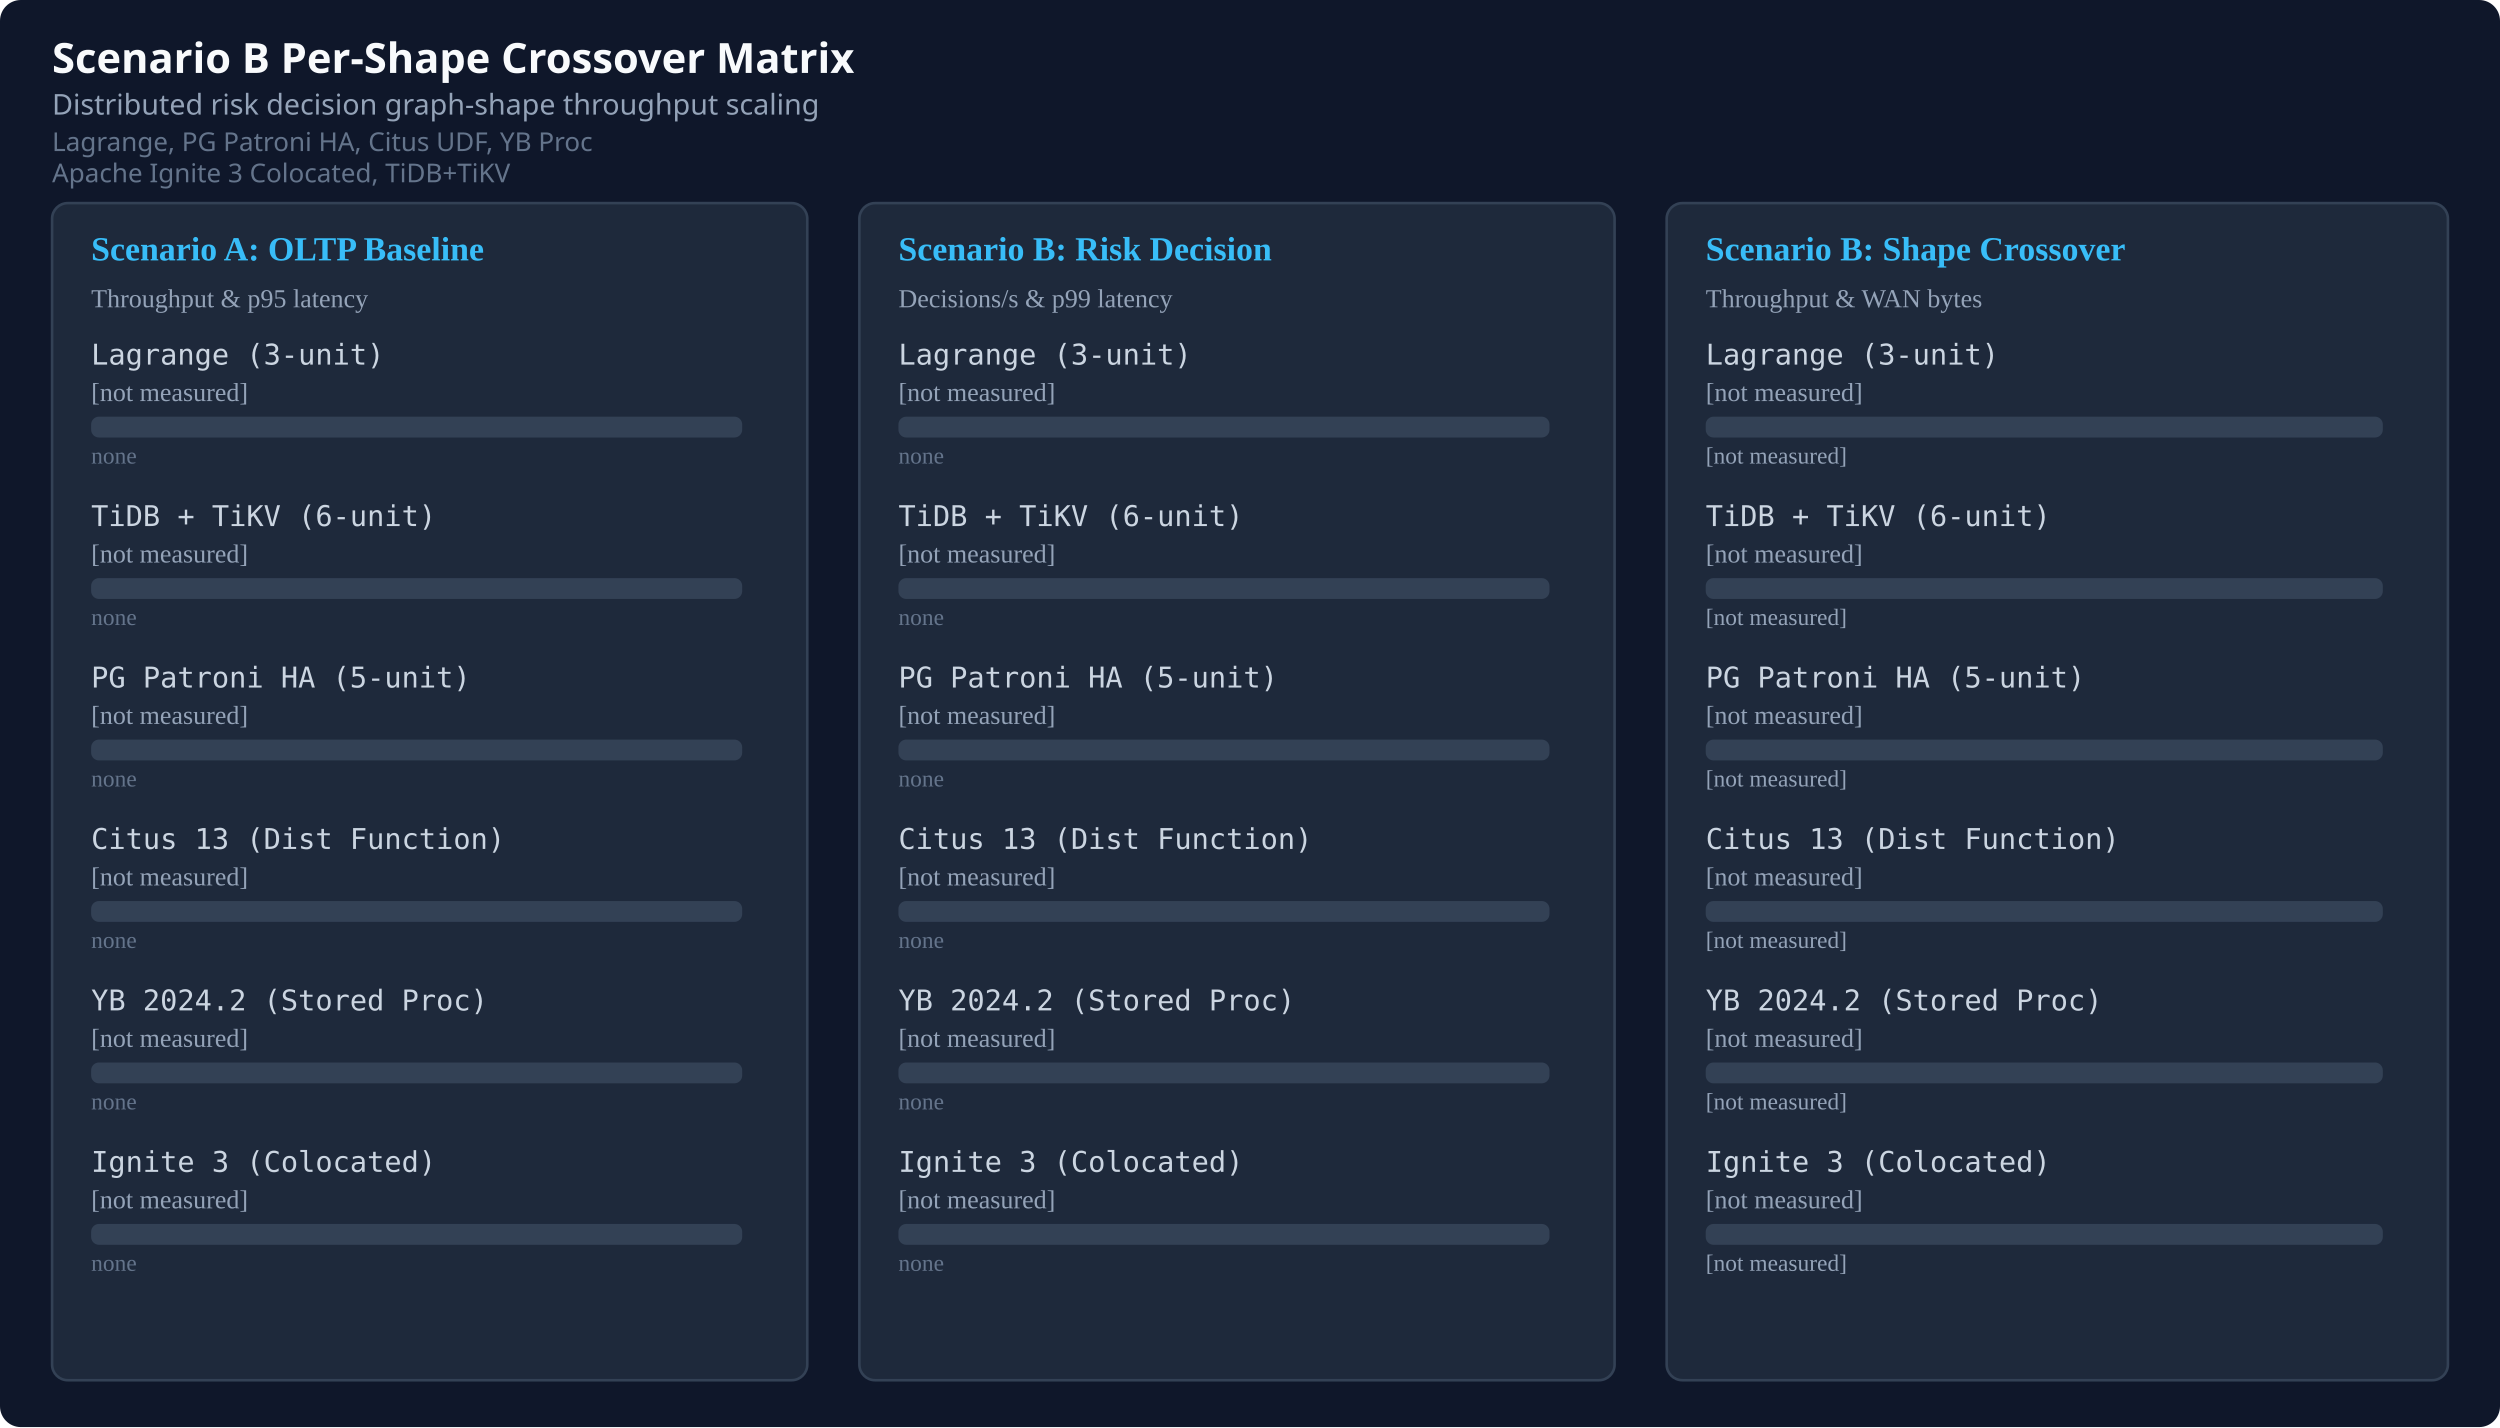
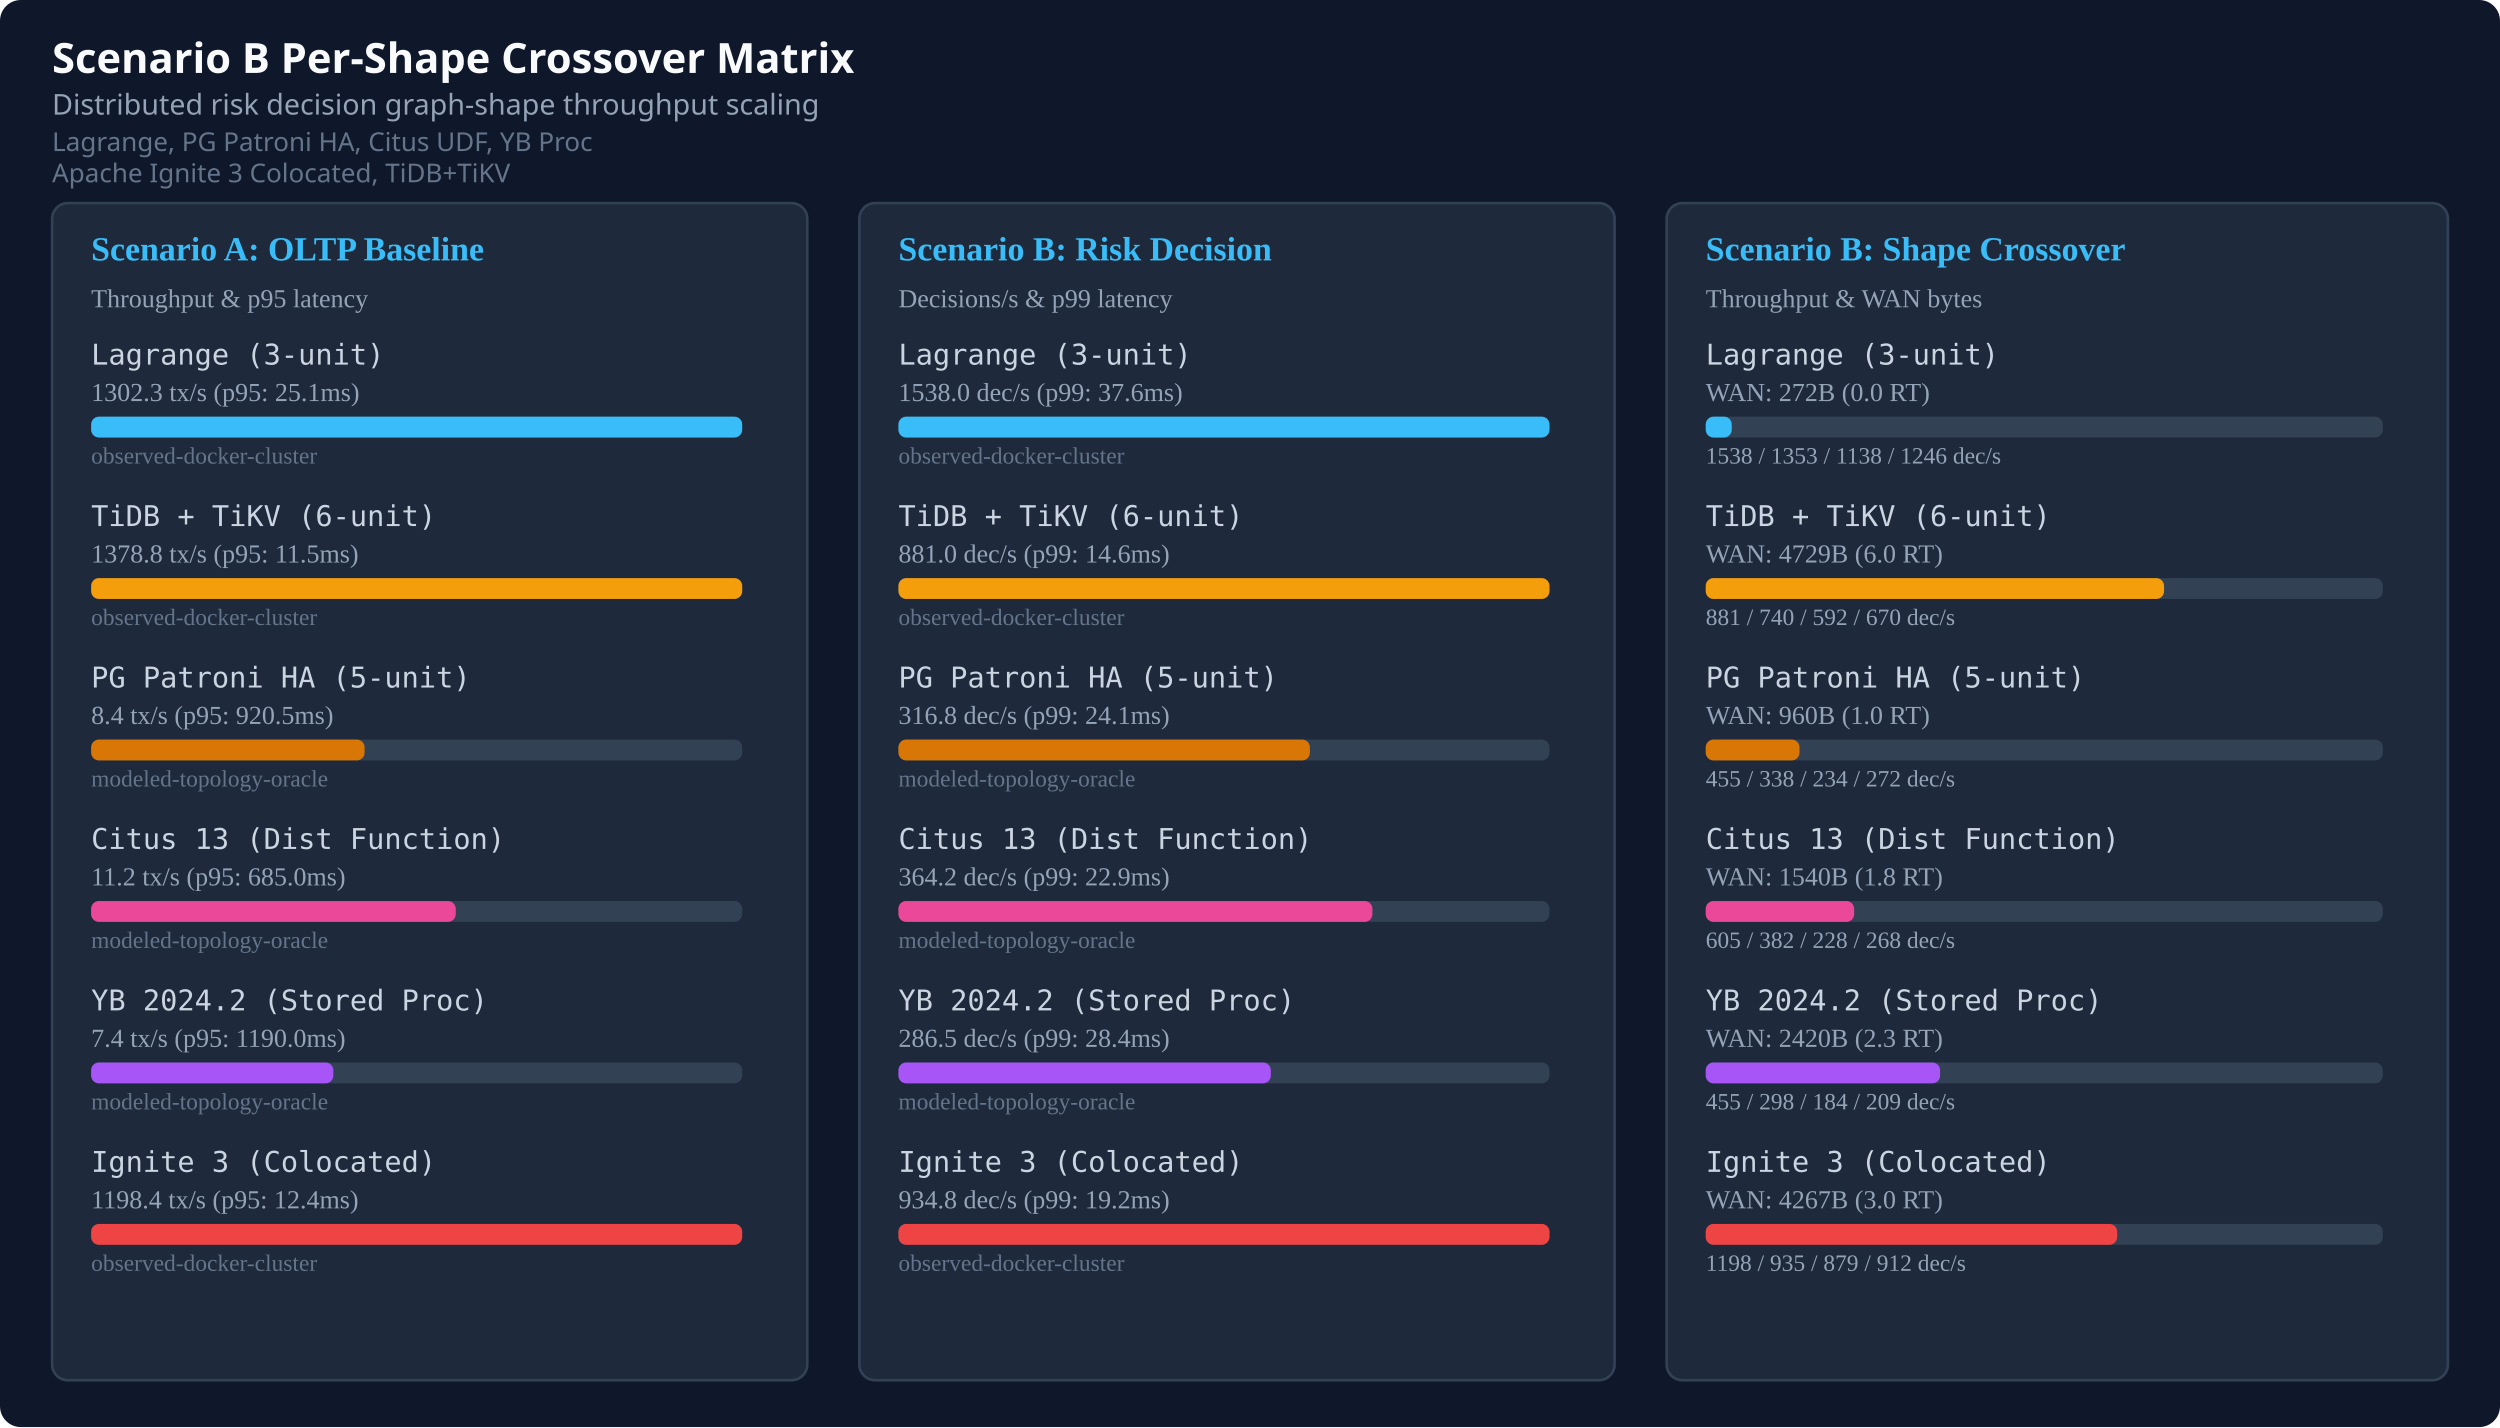
<svg xmlns="http://www.w3.org/2000/svg" viewBox="0 0 960 548" width="960" height="548">
  <rect width="960" height="548" fill="#0f172a" rx="8" />
  <text x="20" y="28" fill="#f8fafc" font-size="16" font-family="system-ui, sans-serif" font-weight="bold">Scenario B Per-Shape Crossover Matrix</text>
  <text x="20" y="44" fill="#94a3b8" font-size="11" font-family="system-ui, sans-serif">Distributed risk decision graph-shape throughput scaling</text>
  <text x="20" y="58" fill="#64748b" font-size="10" font-family="system-ui, sans-serif">Lagrange, PG Patroni HA, Citus UDF, YB Proc</text>
  <text x="20" y="70" fill="#64748b" font-size="10" font-family="system-ui, sans-serif">Apache Ignite 3 Colocated, TiDB+TiKV</text>
  <rect x="20" y="78" width="290" height="452" fill="#1e293b" rx="6" stroke="#334155" />
  <a href="tidb-reference-scenarios.md#scenario-a-tidb-oltp-baseline">
    <text x="35" y="100" fill="#38bdf8" font-size="13" font-weight="bold">Scenario A: OLTP Baseline</text>
  </a>
  <text x="35" y="118" fill="#94a3b8" font-size="10">Throughput &amp; p95 latency</text>
  <rect x="330" y="78" width="290" height="452" fill="#1e293b" rx="6" stroke="#334155" />
  <a href="tidb-reference-scenarios.md#scenario-b-tidb-distributed-risk-decision">
    <text x="345" y="100" fill="#38bdf8" font-size="13" font-weight="bold">Scenario B: Risk Decision</text>
  </a>
  <text x="345" y="118" fill="#94a3b8" font-size="10">Decisions/s &amp; p99 latency</text>
  <rect x="640" y="78" width="300" height="452" fill="#1e293b" rx="6" stroke="#334155" />
  <text x="655" y="100" fill="#38bdf8" font-size="13" font-weight="bold">Scenario B: Shape Crossover</text>
  <text x="655" y="118" fill="#94a3b8" font-size="10">Throughput &amp; WAN bytes</text>
  <text x="35" y="140" fill="#cbd5e1" font-size="11" font-family="monospace">Lagrange (3-unit)</text>
-   <text x="35" y="154" fill="#94a3b8" font-size="10">[not measured]</text>
+   <text x="35" y="154" fill="#94a3b8" font-size="10">1302.3 tx/s (p95: 25.1ms)</text>
  <rect x="35" y="160" width="250" height="8" fill="#334155" rx="3" />
-   <text x="35" y="178" fill="#64748b" font-size="9">none</text>
+   <rect x="35" y="160" width="250" height="8" fill="#38bdf8" rx="3" />
+   <text x="35" y="178" fill="#64748b" font-size="9">observed-docker-cluster</text>
  <text x="345" y="140" fill="#cbd5e1" font-size="11" font-family="monospace">Lagrange (3-unit)</text>
-   <text x="345" y="154" fill="#94a3b8" font-size="10">[not measured]</text>
+   <text x="345" y="154" fill="#94a3b8" font-size="10">1538.0 dec/s (p99: 37.6ms)</text>
  <rect x="345" y="160" width="250" height="8" fill="#334155" rx="3" />
-   <text x="345" y="178" fill="#64748b" font-size="9">none</text>
+   <rect x="345" y="160" width="250" height="8" fill="#38bdf8" rx="3" />
+   <text x="345" y="178" fill="#64748b" font-size="9">observed-docker-cluster</text>
  <text x="655" y="140" fill="#cbd5e1" font-size="11" font-family="monospace">Lagrange (3-unit)</text>
-   <text x="655" y="154" fill="#94a3b8" font-size="10">[not measured]</text>
+   <text x="655" y="154" fill="#94a3b8" font-size="10">WAN: 272B (0.0 RT)</text>
  <rect x="655" y="160" width="260" height="8" fill="#334155" rx="3" />
-   <text x="655" y="178" fill="#94a3b8" font-size="9">[not measured]</text>
+   <rect x="655" y="160" width="10" height="8" fill="#38bdf8" rx="3" />
+   <text x="655" y="178" fill="#94a3b8" font-size="9">1538 / 1353 / 1138 / 1246 dec/s</text>
  <text x="35" y="202" fill="#cbd5e1" font-size="11" font-family="monospace">TiDB + TiKV (6-unit)</text>
-   <text x="35" y="216" fill="#94a3b8" font-size="10">[not measured]</text>
+   <text x="35" y="216" fill="#94a3b8" font-size="10">1378.8 tx/s (p95: 11.5ms)</text>
  <rect x="35" y="222" width="250" height="8" fill="#334155" rx="3" />
-   <text x="35" y="240" fill="#64748b" font-size="9">none</text>
+   <rect x="35" y="222" width="250" height="8" fill="#f59e0b" rx="3" />
+   <text x="35" y="240" fill="#64748b" font-size="9">observed-docker-cluster</text>
  <text x="345" y="202" fill="#cbd5e1" font-size="11" font-family="monospace">TiDB + TiKV (6-unit)</text>
-   <text x="345" y="216" fill="#94a3b8" font-size="10">[not measured]</text>
+   <text x="345" y="216" fill="#94a3b8" font-size="10">881.0 dec/s (p99: 14.6ms)</text>
  <rect x="345" y="222" width="250" height="8" fill="#334155" rx="3" />
-   <text x="345" y="240" fill="#64748b" font-size="9">none</text>
+   <rect x="345" y="222" width="250" height="8" fill="#f59e0b" rx="3" />
+   <text x="345" y="240" fill="#64748b" font-size="9">observed-docker-cluster</text>
  <text x="655" y="202" fill="#cbd5e1" font-size="11" font-family="monospace">TiDB + TiKV (6-unit)</text>
-   <text x="655" y="216" fill="#94a3b8" font-size="10">[not measured]</text>
+   <text x="655" y="216" fill="#94a3b8" font-size="10">WAN: 4729B (6.0 RT)</text>
  <rect x="655" y="222" width="260" height="8" fill="#334155" rx="3" />
-   <text x="655" y="240" fill="#94a3b8" font-size="9">[not measured]</text>
+   <rect x="655" y="222" width="176" height="8" fill="#f59e0b" rx="3" />
+   <text x="655" y="240" fill="#94a3b8" font-size="9">881 / 740 / 592 / 670 dec/s</text>
  <text x="35" y="264" fill="#cbd5e1" font-size="11" font-family="monospace">PG Patroni HA (5-unit)</text>
-   <text x="35" y="278" fill="#94a3b8" font-size="10">[not measured]</text>
+   <text x="35" y="278" fill="#94a3b8" font-size="10">8.4 tx/s (p95: 920.5ms)</text>
  <rect x="35" y="284" width="250" height="8" fill="#334155" rx="3" />
-   <text x="35" y="302" fill="#64748b" font-size="9">none</text>
+   <rect x="35" y="284" width="105" height="8" fill="#d97706" rx="3" />
+   <text x="35" y="302" fill="#64748b" font-size="9">modeled-topology-oracle</text>
  <text x="345" y="264" fill="#cbd5e1" font-size="11" font-family="monospace">PG Patroni HA (5-unit)</text>
-   <text x="345" y="278" fill="#94a3b8" font-size="10">[not measured]</text>
+   <text x="345" y="278" fill="#94a3b8" font-size="10">316.8 dec/s (p99: 24.1ms)</text>
  <rect x="345" y="284" width="250" height="8" fill="#334155" rx="3" />
-   <text x="345" y="302" fill="#64748b" font-size="9">none</text>
+   <rect x="345" y="284" width="158" height="8" fill="#d97706" rx="3" />
+   <text x="345" y="302" fill="#64748b" font-size="9">modeled-topology-oracle</text>
  <text x="655" y="264" fill="#cbd5e1" font-size="11" font-family="monospace">PG Patroni HA (5-unit)</text>
-   <text x="655" y="278" fill="#94a3b8" font-size="10">[not measured]</text>
+   <text x="655" y="278" fill="#94a3b8" font-size="10">WAN: 960B (1.0 RT)</text>
  <rect x="655" y="284" width="260" height="8" fill="#334155" rx="3" />
-   <text x="655" y="302" fill="#94a3b8" font-size="9">[not measured]</text>
+   <rect x="655" y="284" width="36" height="8" fill="#d97706" rx="3" />
+   <text x="655" y="302" fill="#94a3b8" font-size="9">455 / 338 / 234 / 272 dec/s</text>
  <text x="35" y="326" fill="#cbd5e1" font-size="11" font-family="monospace">Citus 13 (Dist Function)</text>
-   <text x="35" y="340" fill="#94a3b8" font-size="10">[not measured]</text>
+   <text x="35" y="340" fill="#94a3b8" font-size="10">11.2 tx/s (p95: 685.0ms)</text>
  <rect x="35" y="346" width="250" height="8" fill="#334155" rx="3" />
-   <text x="35" y="364" fill="#64748b" font-size="9">none</text>
+   <rect x="35" y="346" width="140" height="8" fill="#ec4899" rx="3" />
+   <text x="35" y="364" fill="#64748b" font-size="9">modeled-topology-oracle</text>
  <text x="345" y="326" fill="#cbd5e1" font-size="11" font-family="monospace">Citus 13 (Dist Function)</text>
-   <text x="345" y="340" fill="#94a3b8" font-size="10">[not measured]</text>
+   <text x="345" y="340" fill="#94a3b8" font-size="10">364.2 dec/s (p99: 22.9ms)</text>
  <rect x="345" y="346" width="250" height="8" fill="#334155" rx="3" />
-   <text x="345" y="364" fill="#64748b" font-size="9">none</text>
+   <rect x="345" y="346" width="182" height="8" fill="#ec4899" rx="3" />
+   <text x="345" y="364" fill="#64748b" font-size="9">modeled-topology-oracle</text>
  <text x="655" y="326" fill="#cbd5e1" font-size="11" font-family="monospace">Citus 13 (Dist Function)</text>
-   <text x="655" y="340" fill="#94a3b8" font-size="10">[not measured]</text>
+   <text x="655" y="340" fill="#94a3b8" font-size="10">WAN: 1540B (1.8 RT)</text>
  <rect x="655" y="346" width="260" height="8" fill="#334155" rx="3" />
-   <text x="655" y="364" fill="#94a3b8" font-size="9">[not measured]</text>
+   <rect x="655" y="346" width="57" height="8" fill="#ec4899" rx="3" />
+   <text x="655" y="364" fill="#94a3b8" font-size="9">605 / 382 / 228 / 268 dec/s</text>
  <text x="35" y="388" fill="#cbd5e1" font-size="11" font-family="monospace">YB 2024.2 (Stored Proc)</text>
-   <text x="35" y="402" fill="#94a3b8" font-size="10">[not measured]</text>
+   <text x="35" y="402" fill="#94a3b8" font-size="10">7.4 tx/s (p95: 1190.0ms)</text>
  <rect x="35" y="408" width="250" height="8" fill="#334155" rx="3" />
-   <text x="35" y="426" fill="#64748b" font-size="9">none</text>
+   <rect x="35" y="408" width="93" height="8" fill="#a855f7" rx="3" />
+   <text x="35" y="426" fill="#64748b" font-size="9">modeled-topology-oracle</text>
  <text x="345" y="388" fill="#cbd5e1" font-size="11" font-family="monospace">YB 2024.2 (Stored Proc)</text>
-   <text x="345" y="402" fill="#94a3b8" font-size="10">[not measured]</text>
+   <text x="345" y="402" fill="#94a3b8" font-size="10">286.5 dec/s (p99: 28.4ms)</text>
  <rect x="345" y="408" width="250" height="8" fill="#334155" rx="3" />
-   <text x="345" y="426" fill="#64748b" font-size="9">none</text>
+   <rect x="345" y="408" width="143" height="8" fill="#a855f7" rx="3" />
+   <text x="345" y="426" fill="#64748b" font-size="9">modeled-topology-oracle</text>
  <text x="655" y="388" fill="#cbd5e1" font-size="11" font-family="monospace">YB 2024.2 (Stored Proc)</text>
-   <text x="655" y="402" fill="#94a3b8" font-size="10">[not measured]</text>
+   <text x="655" y="402" fill="#94a3b8" font-size="10">WAN: 2420B (2.3 RT)</text>
  <rect x="655" y="408" width="260" height="8" fill="#334155" rx="3" />
-   <text x="655" y="426" fill="#94a3b8" font-size="9">[not measured]</text>
+   <rect x="655" y="408" width="90" height="8" fill="#a855f7" rx="3" />
+   <text x="655" y="426" fill="#94a3b8" font-size="9">455 / 298 / 184 / 209 dec/s</text>
  <text x="35" y="450" fill="#cbd5e1" font-size="11" font-family="monospace">Ignite 3 (Colocated)</text>
-   <text x="35" y="464" fill="#94a3b8" font-size="10">[not measured]</text>
+   <text x="35" y="464" fill="#94a3b8" font-size="10">1198.4 tx/s (p95: 12.4ms)</text>
  <rect x="35" y="470" width="250" height="8" fill="#334155" rx="3" />
-   <text x="35" y="488" fill="#64748b" font-size="9">none</text>
+   <rect x="35" y="470" width="250" height="8" fill="#ef4444" rx="3" />
+   <text x="35" y="488" fill="#64748b" font-size="9">observed-docker-cluster</text>
  <text x="345" y="450" fill="#cbd5e1" font-size="11" font-family="monospace">Ignite 3 (Colocated)</text>
-   <text x="345" y="464" fill="#94a3b8" font-size="10">[not measured]</text>
+   <text x="345" y="464" fill="#94a3b8" font-size="10">934.8 dec/s (p99: 19.2ms)</text>
  <rect x="345" y="470" width="250" height="8" fill="#334155" rx="3" />
-   <text x="345" y="488" fill="#64748b" font-size="9">none</text>
+   <rect x="345" y="470" width="250" height="8" fill="#ef4444" rx="3" />
+   <text x="345" y="488" fill="#64748b" font-size="9">observed-docker-cluster</text>
  <text x="655" y="450" fill="#cbd5e1" font-size="11" font-family="monospace">Ignite 3 (Colocated)</text>
-   <text x="655" y="464" fill="#94a3b8" font-size="10">[not measured]</text>
+   <text x="655" y="464" fill="#94a3b8" font-size="10">WAN: 4267B (3.0 RT)</text>
  <rect x="655" y="470" width="260" height="8" fill="#334155" rx="3" />
-   <text x="655" y="488" fill="#94a3b8" font-size="9">[not measured]</text>
+   <rect x="655" y="470" width="158" height="8" fill="#ef4444" rx="3" />
+   <text x="655" y="488" fill="#94a3b8" font-size="9">1198 / 935 / 879 / 912 dec/s</text>
</svg>
